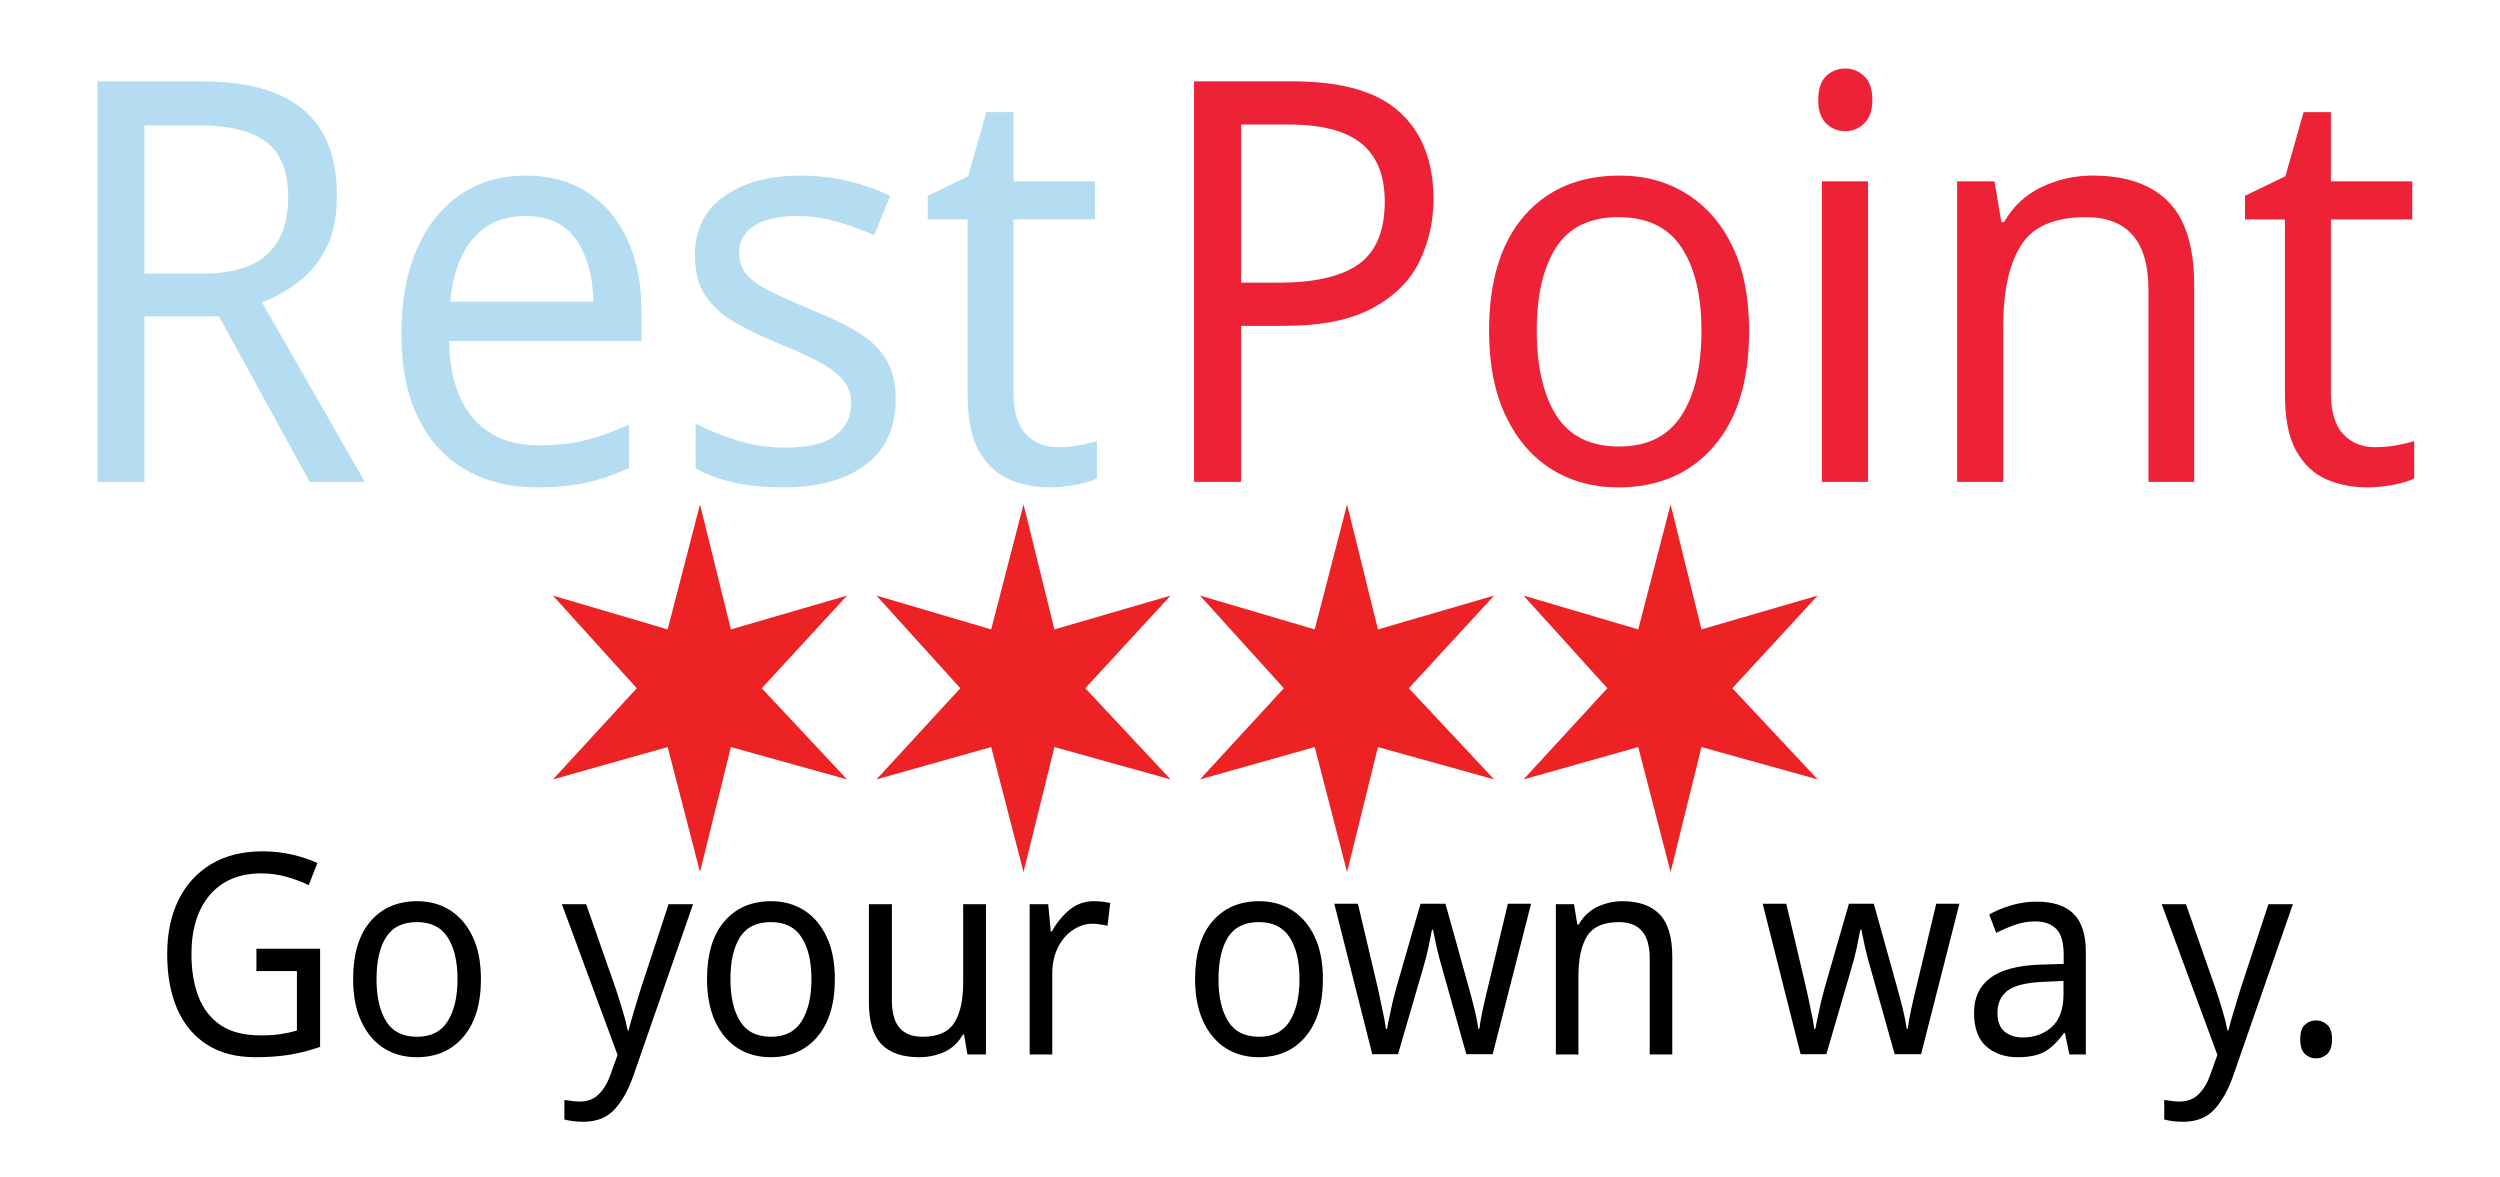
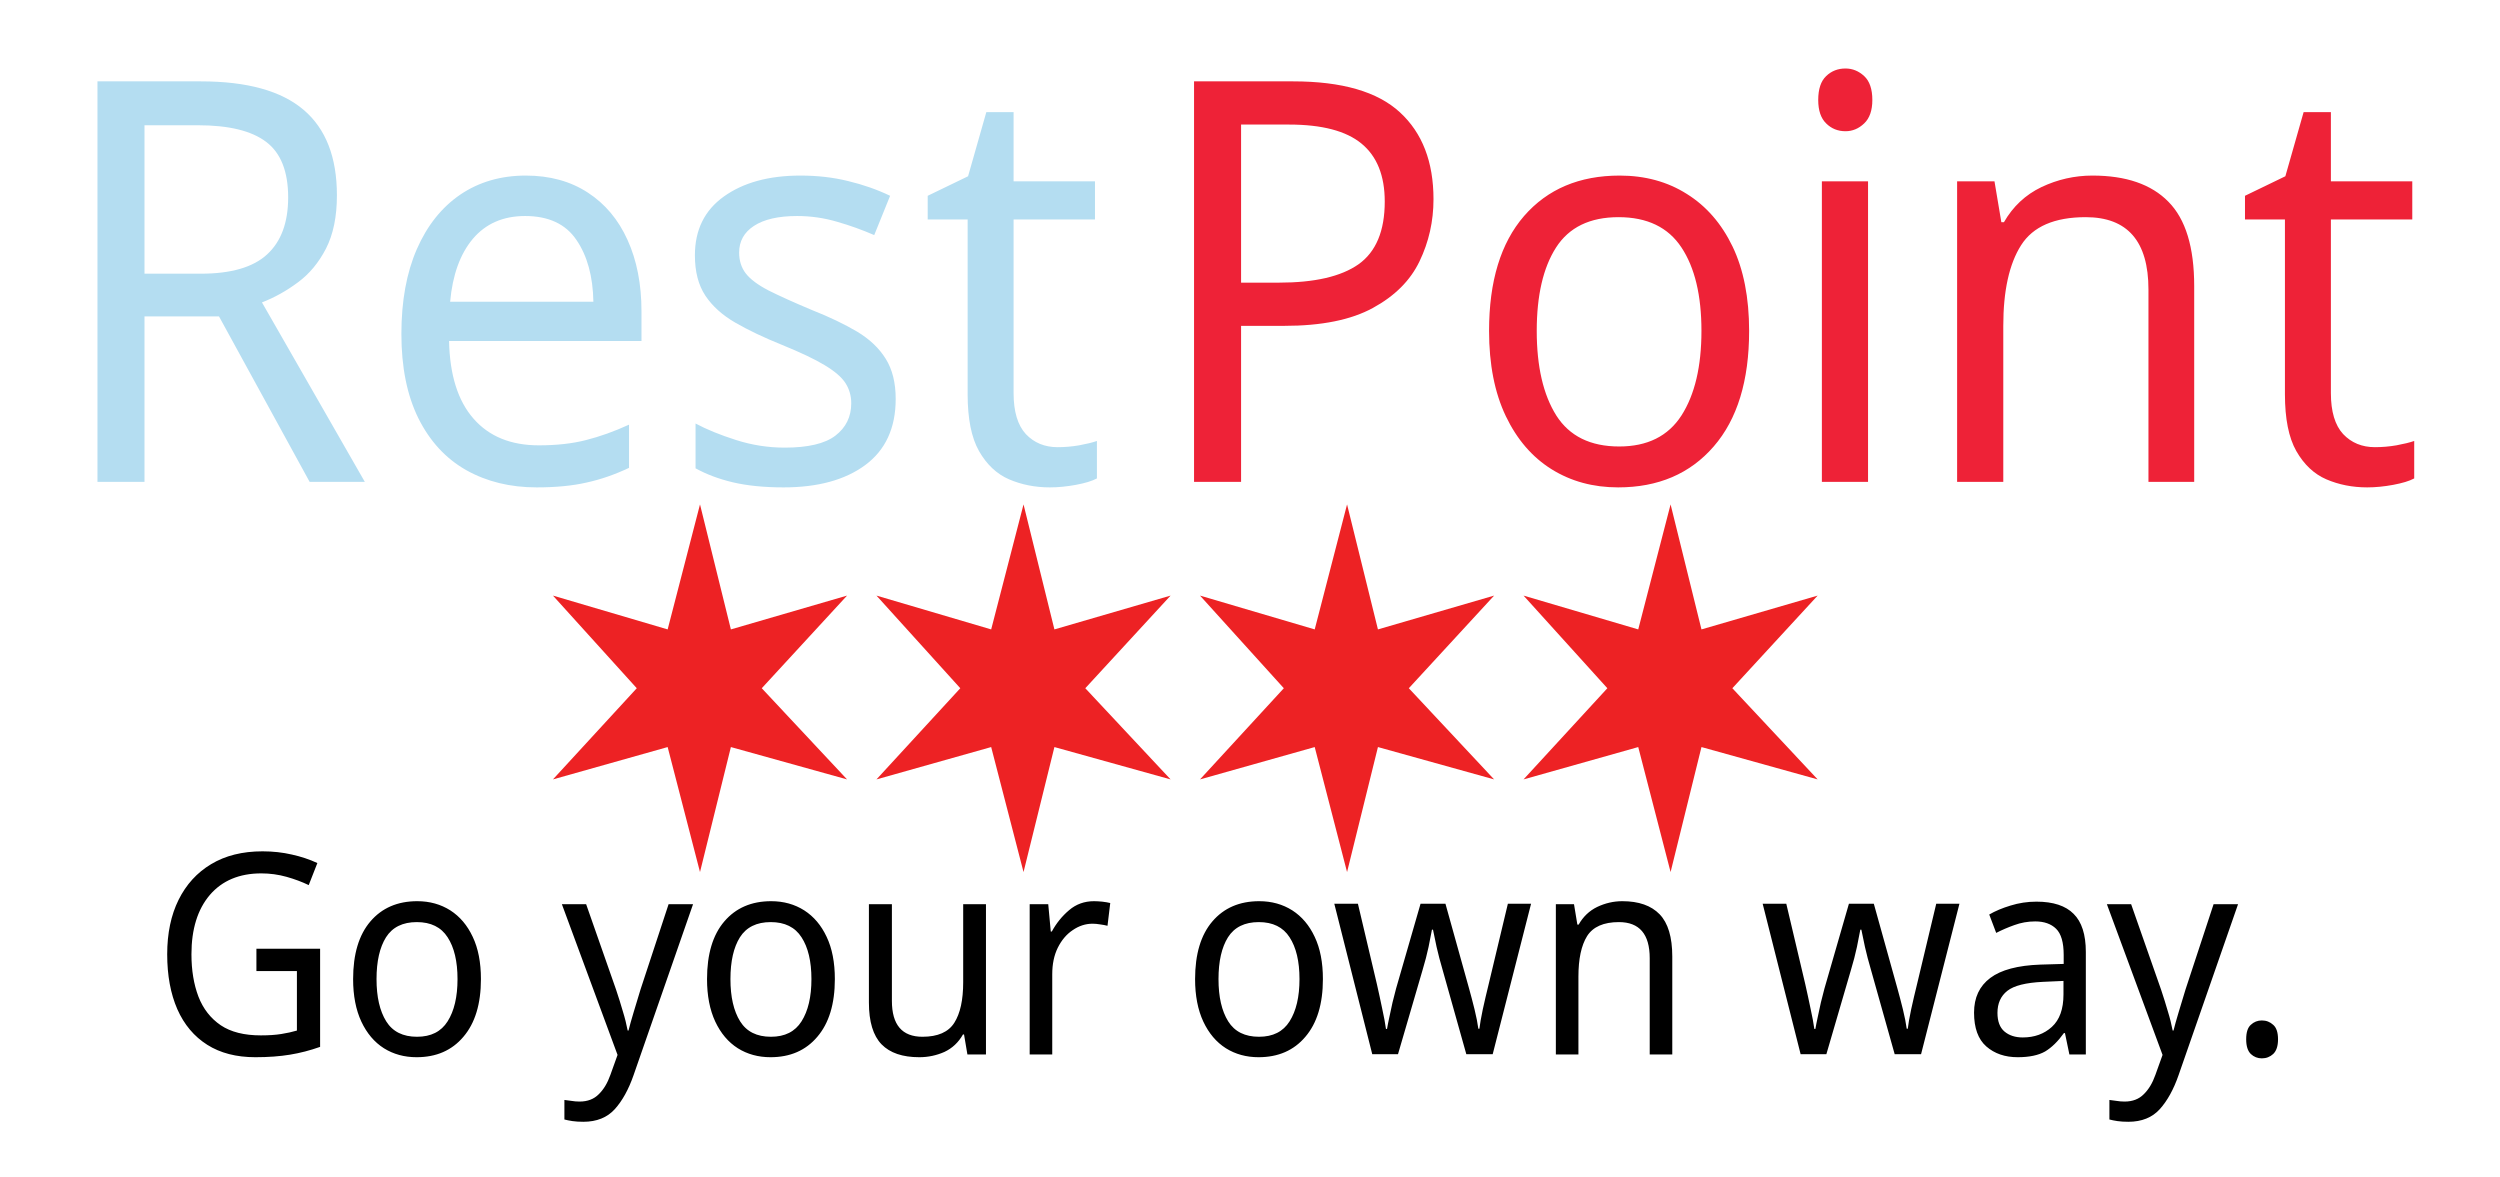
<svg xmlns="http://www.w3.org/2000/svg" version="1.1" id="Layer_1" x="0px" y="0px" viewBox="0 0 170 80" style="enable-background:new 0 0 170 80;" xml:space="preserve">
  <style type="text/css">
	.st0{fill:#B4DDF1;}
- 	.st1{font-family:'Avenir-Black';}
+ 	.st1{font-family: 'Nunito', sans-serif;
+ 			 src: url(https://fonts.googleapis.com/css?family=Nunito:900);
+ 	}
	.st2{font-size:38.139px;}
	.st3{fill:#EE2237;}
	.st4{fill:#ED2224;}
	.st5{font-size:19.07px;}
	.st6{letter-spacing:-1.1;}
</style>
  <text transform="matrix(0.9346 0 0 1 3.1666 32.7672)" class="st0 st1 st2">Rest</text>
  <text transform="matrix(0.9346 0 0 1 77.7342 32.7671)" class="st3 st1 st2">Point</text>
  <polygon class="st4" points="47.6,34.3 49.7,42.8 57.6,40.5 51.8,46.8 57.6,53 49.7,50.8 47.6,59.3 45.4,50.8 37.6,53 43.3,46.8   37.6,40.5 45.4,42.8 " />
  <polygon class="st4" points="69.6,34.3 71.7,42.8 79.6,40.5 73.8,46.8 79.6,53 71.7,50.8 69.6,59.3 67.4,50.8 59.6,53 65.3,46.8   59.6,40.5 67.4,42.8 " />
  <polygon class="st4" points="91.6,34.3 93.7,42.8 101.6,40.5 95.8,46.8 101.6,53 93.7,50.8 91.6,59.3 89.4,50.8 81.6,53 87.3,46.8   81.6,40.5 89.4,42.8 " />
  <polygon class="st4" points="113.6,34.3 115.7,42.8 123.6,40.5 117.8,46.8 123.6,53 115.7,50.8 113.6,59.3 111.4,50.8 103.6,53   109.3,46.8 103.6,40.5 111.4,42.8 " />
  <text transform="matrix(0.9179 0 0 1 10.308 71.7029)">
-     <tspan x="0" y="0" class="st1 st5">Go your own wa</tspan>
-     <tspan x="148.9" y="0" class="st1 st5 st6">y</tspan>
-     <tspan x="157.8" y="0" class="st1 st5">.</tspan>
+     <tspan x="0" y="0" class="st1 st5">Go your own way.</tspan>
  </text>
</svg>
